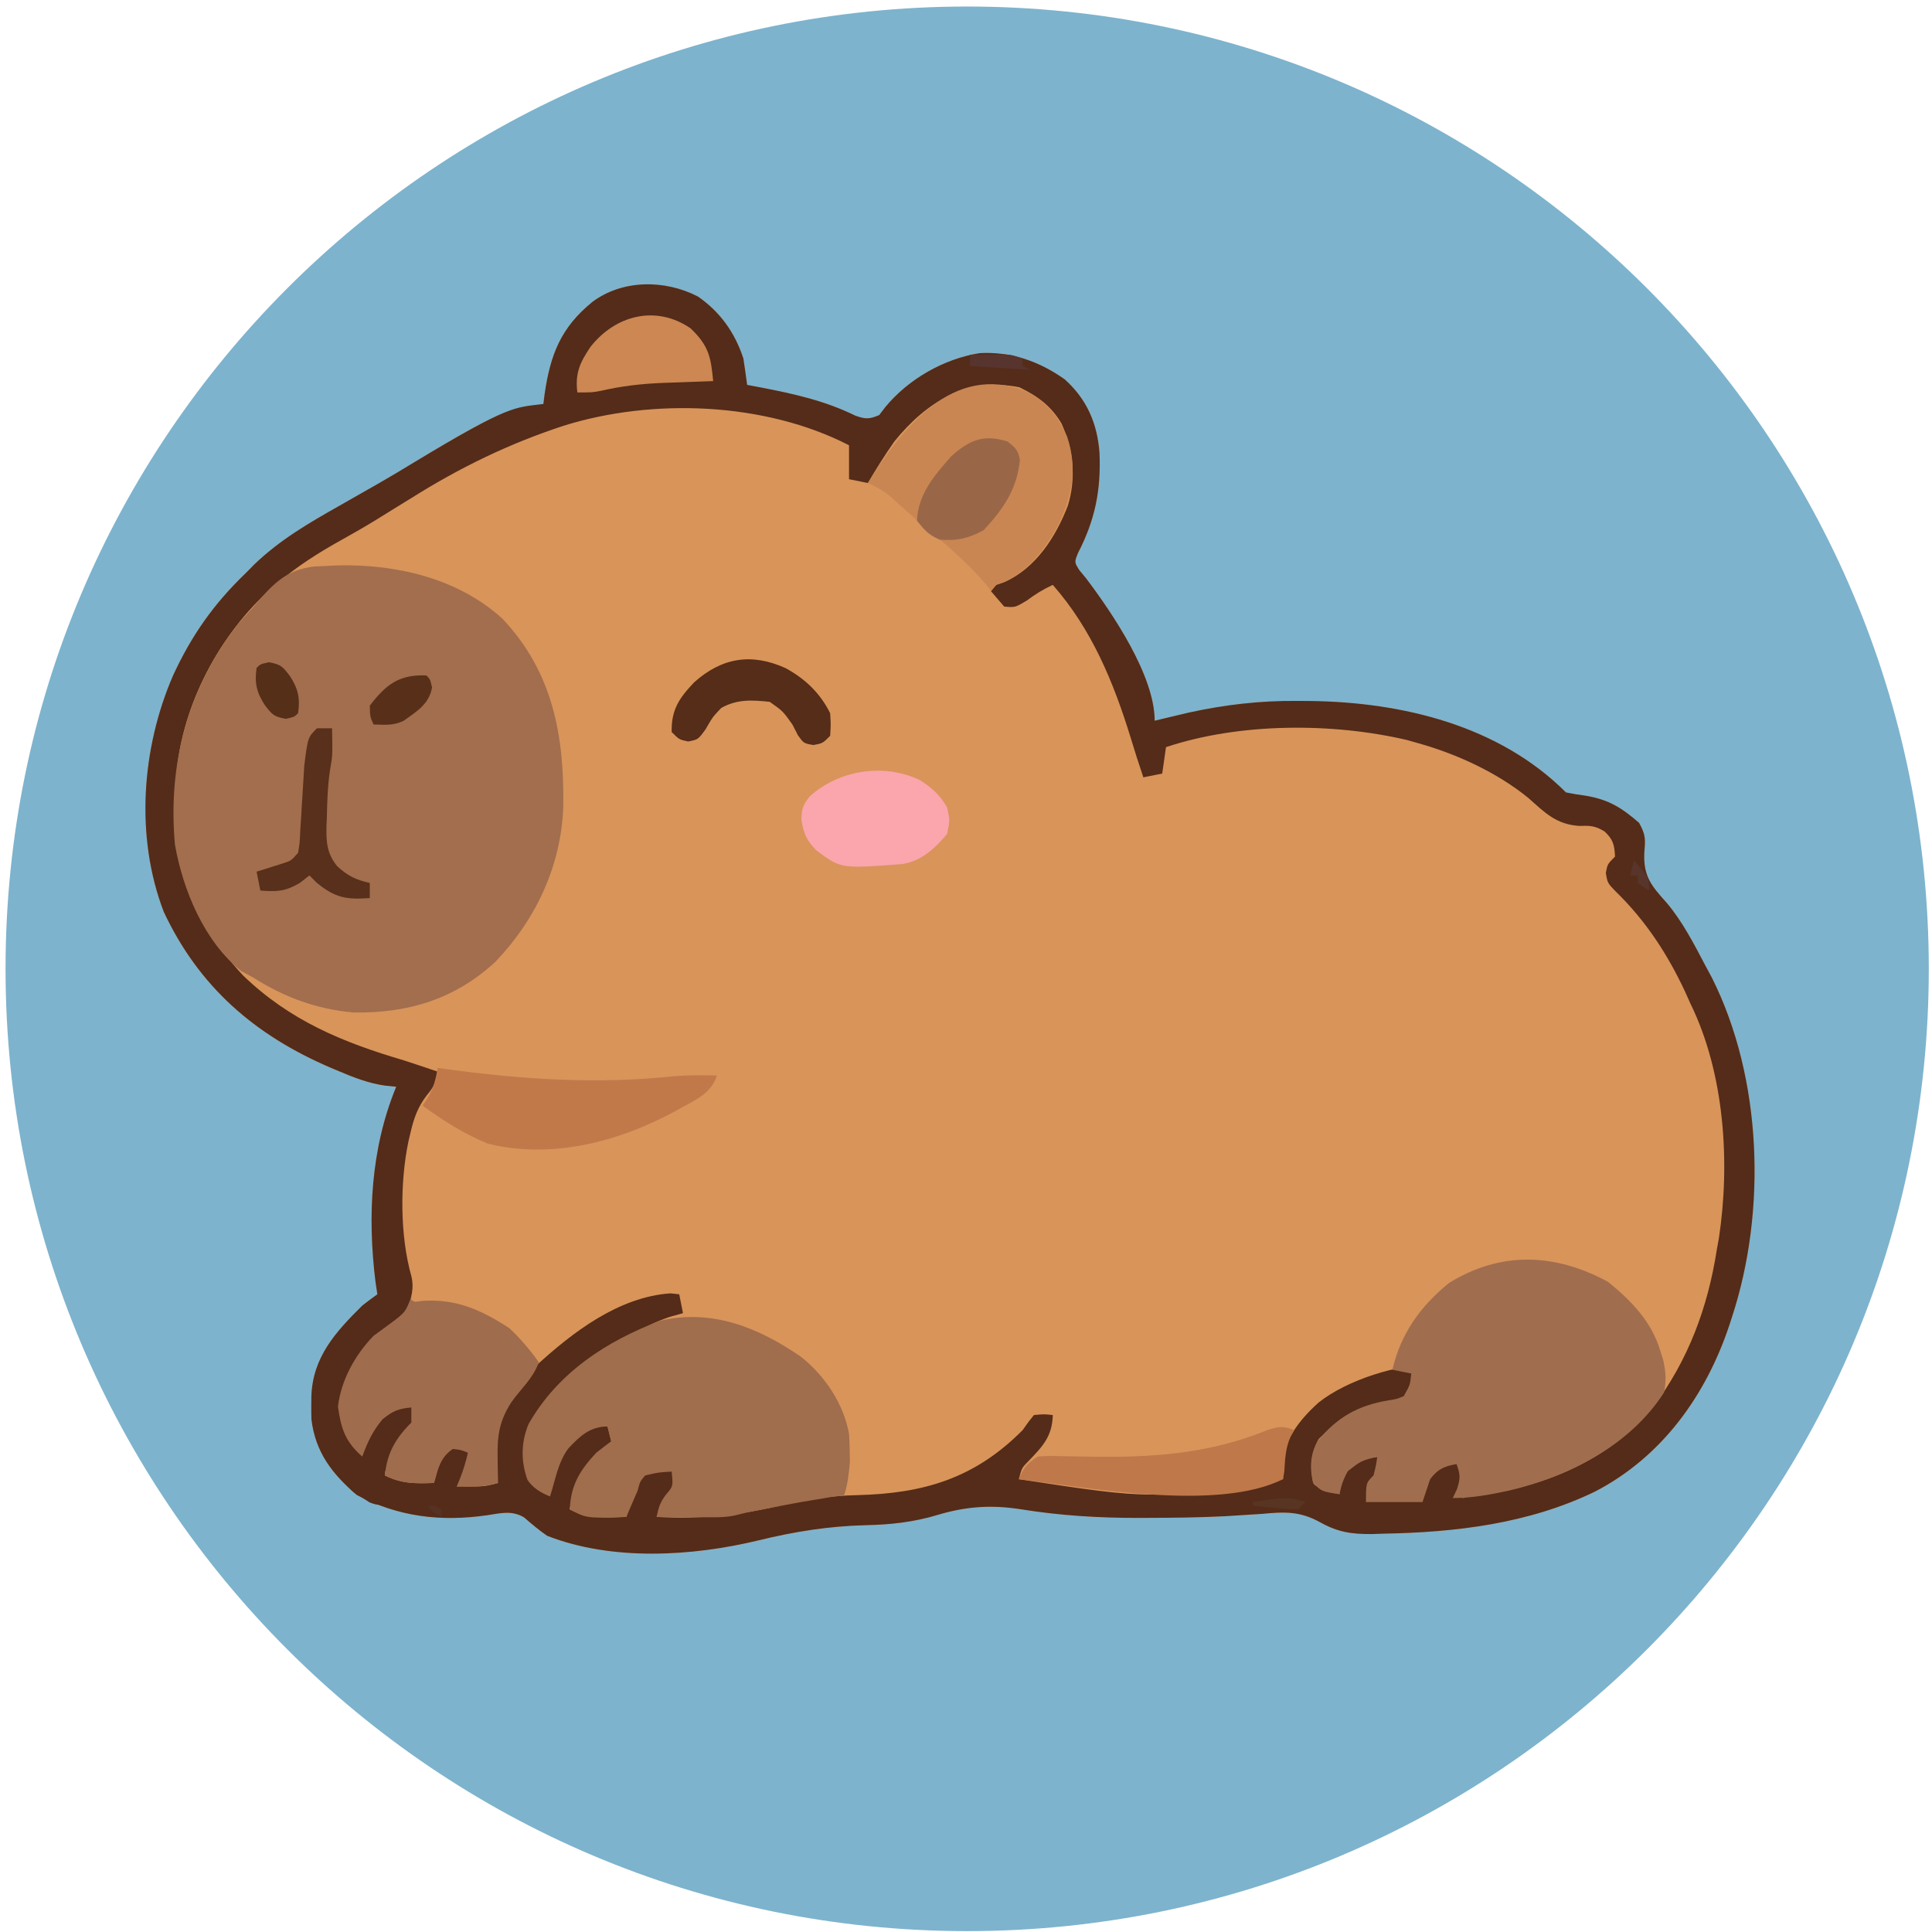
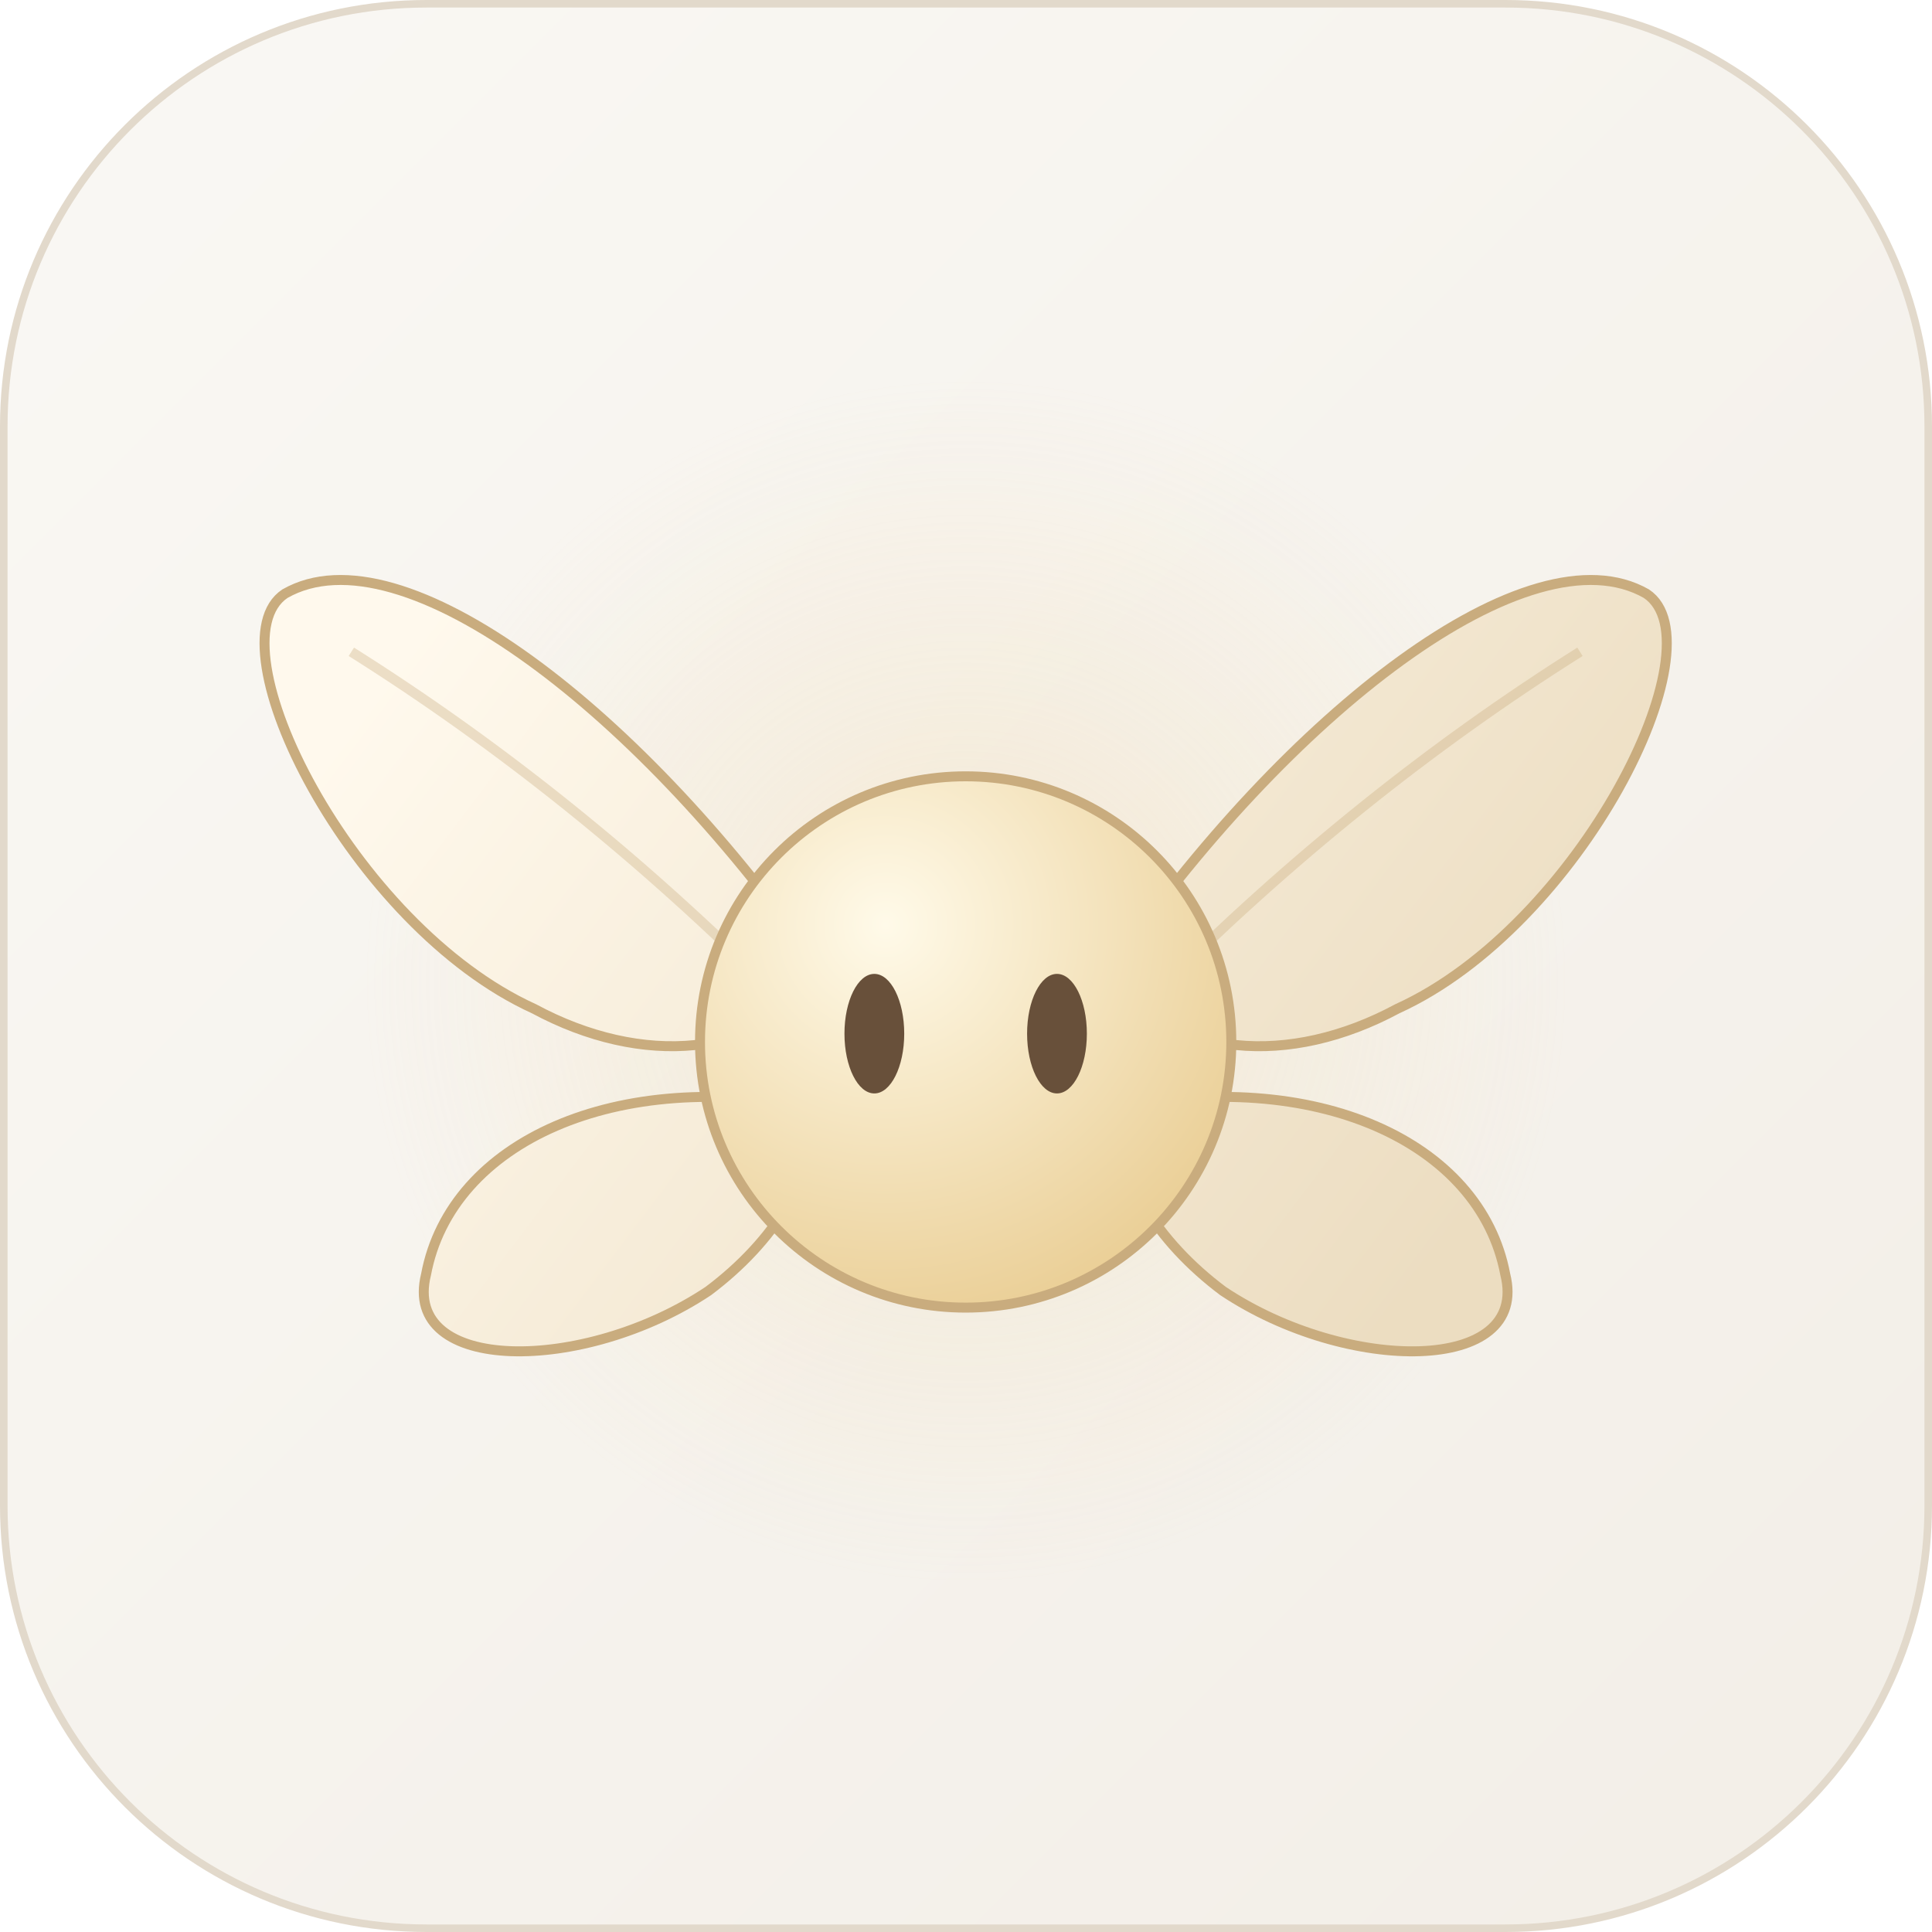
- <svg xmlns="http://www.w3.org/2000/svg" version="1.1" width="512" height="512" id="svg27">
-   <defs id="defs27">
-     <clipPath clipPathUnits="userSpaceOnUse" id="clipPath20">
-       <ellipse style="opacity:0.452;fill:#542c19;stroke-width:1.018" id="ellipse20" cx="-176.69" cy="28.749" rx="254.84" ry="255.018" />
-     </clipPath>
-     <clipPath clipPathUnits="userSpaceOnUse" id="clipPath21">
-       <ellipse style="opacity:0.452;fill:#542c19;stroke-width:1.018" id="ellipse21" cx="-89.69" cy="-141.251" rx="254.84" ry="255.018" />
-     </clipPath>
-     <clipPath clipPathUnits="userSpaceOnUse" id="clipPath22">
-       <ellipse style="opacity:0.452;fill:#542c19;stroke-width:1.018" id="ellipse22" cx="141.31" cy="-142.251" rx="254.84" ry="255.018" />
-     </clipPath>
-     <clipPath clipPathUnits="userSpaceOnUse" id="clipPath23">
-       <ellipse style="opacity:0.452;fill:#542c19;stroke-width:1.018" id="ellipse23" cx="166.31" cy="-133.251" rx="254.84" ry="255.018" />
-     </clipPath>
-     <clipPath clipPathUnits="userSpaceOnUse" id="clipPath24">
-       <ellipse style="opacity:0.452;fill:#542c19;stroke-width:1.018" id="ellipse24" cx="-0.69" cy="162.749" rx="254.84" ry="255.018" />
-     </clipPath>
-     <clipPath clipPathUnits="userSpaceOnUse" id="clipPath25">
-       <ellipse style="opacity:0.452;fill:#542c19;stroke-width:1.018" id="ellipse25" cx="185.06" cy="81.249" rx="254.84" ry="255.018" />
-     </clipPath>
-     <clipPath clipPathUnits="userSpaceOnUse" id="clipPath26">
-       <ellipse style="opacity:0.452;fill:#542c19;stroke-width:1.018" id="ellipse26" cx="143.31" cy="77.749" rx="254.84" ry="255.018" />
-     </clipPath>
-     <clipPath clipPathUnits="userSpaceOnUse" id="clipPath27">
-       <ellipse style="opacity:0.452;fill:#542c19;stroke-width:1.018" id="ellipse27" cx="172.31" cy="63.749" rx="254.84" ry="255.018" />
-     </clipPath>
-     <clipPath clipPathUnits="userSpaceOnUse" id="clipPath28">
-       <ellipse style="opacity:0.452;fill:#542c19;stroke-width:1.018" id="ellipse28" cx="-10.69" cy="139.749" rx="254.84" ry="255.018" />
-     </clipPath>
-     <clipPath clipPathUnits="userSpaceOnUse" id="clipPath29">
-       <ellipse style="opacity:0.452;fill:#542c19;stroke-width:1.018" id="ellipse29" cx="48.123" cy="79.686" rx="254.84" ry="255.018" />
-     </clipPath>
-     <clipPath clipPathUnits="userSpaceOnUse" id="clipPath30">
-       <ellipse style="opacity:0.452;fill:#542c19;stroke-width:1.018" id="ellipse30" cx="73.31" cy="169.749" rx="254.84" ry="255.018" />
-     </clipPath>
-     <clipPath clipPathUnits="userSpaceOnUse" id="clipPath31">
-       <ellipse style="opacity:0.452;fill:#542c19;stroke-width:1.018" id="ellipse31" cx="-86.69" cy="-122.251" rx="254.84" ry="255.018" />
-     </clipPath>
-     <clipPath clipPathUnits="userSpaceOnUse" id="clipPath32">
-       <ellipse style="opacity:0.452;fill:#542c19;stroke-width:1.018" id="ellipse32" cx="12.623" cy="50.061" rx="254.84" ry="255.018" />
-     </clipPath>
-     <clipPath clipPathUnits="userSpaceOnUse" id="clipPath33">
-       <ellipse style="opacity:0.452;fill:#542c19;stroke-width:1.018" id="ellipse33" cx="140.31" cy="-26.251" rx="254.84" ry="255.018" />
-     </clipPath>
-     <clipPath clipPathUnits="userSpaceOnUse" id="clipPath34">
-       <ellipse style="opacity:0.452;fill:#542c19;stroke-width:1.018" id="ellipse34" cx="147.31" cy="-84.251" rx="254.84" ry="255.018" />
-     </clipPath>
-     <clipPath clipPathUnits="userSpaceOnUse" id="clipPath35">
-       <ellipse style="opacity:0.452;fill:#542c19;stroke-width:1.018" id="ellipse35" cx="-15.44" cy="153.124" rx="254.84" ry="255.018" />
-     </clipPath>
-     <clipPath clipPathUnits="userSpaceOnUse" id="clipPath36">
-       <ellipse style="opacity:0.452;fill:#542c19;stroke-width:1.018" id="ellipse36" cx="44.056" cy="-102.81" rx="254.84" ry="255.018" />
-     </clipPath>
-     <clipPath clipPathUnits="userSpaceOnUse" id="clipPath37">
-       <ellipse style="opacity:0.452;fill:#542c19;stroke-width:1.018" id="ellipse37" cx="-169.815" cy="-82.939" rx="254.84" ry="255.018" />
-     </clipPath>
-     <clipPath clipPathUnits="userSpaceOnUse" id="clipPath38">
-       <ellipse style="opacity:0.452;fill:#542c19;stroke-width:1.018" id="ellipse38" cx="166.916" cy="106.917" rx="254.84" ry="255.018" />
-     </clipPath>
-     <clipPath clipPathUnits="userSpaceOnUse" id="clipPath39">
-       <ellipse style="opacity:0.452;fill:#542c19;stroke-width:1.018" id="ellipse39" cx="71.31" cy="178.143" rx="254.84" ry="255.018" />
-     </clipPath>
-     <clipPath clipPathUnits="userSpaceOnUse" id="clipPath40">
-       <ellipse style="opacity:0.452;fill:#542c19;stroke-width:1.018" id="ellipse40" cx="71.31" cy="178.143" rx="254.84" ry="255.018" />
-     </clipPath>
-     <clipPath clipPathUnits="userSpaceOnUse" id="clipPath41">
-       <ellipse style="opacity:0.452;fill:#542c19;stroke-width:1.018" id="ellipse41" cx="256.31" cy="256.749" rx="254.84" ry="255.018" />
-     </clipPath>
+ <svg xmlns="http://www.w3.org/2000/svg" width="512" height="512" viewBox="0 0 512 512" fill="none">
+   <defs>
+     <linearGradient id="surface" x1="0" y1="0" x2="512" y2="512" gradientUnits="userSpaceOnUse">
+       <stop stop-color="#faf8f4" />
+       <stop offset="1" stop-color="#f2eee7" />
+     </linearGradient>
+     <radialGradient id="glow">
+       <stop stop-color="#efd39d" stop-opacity=".32" />
+       <stop offset="1" stop-color="#efd39d" stop-opacity="0" />
+     </radialGradient>
+     <linearGradient id="wing" x1="455" y1="592" x2="570" y2="679" gradientUnits="userSpaceOnUse">
+       <stop stop-color="#fff9ed" />
+       <stop offset="1" stop-color="#ecddc1" />
+     </linearGradient>
+     <radialGradient id="body" cx=".35" cy=".28" r=".85">
+       <stop stop-color="#fffae9" />
+       <stop offset="1" stop-color="#e8ca8d" />
+     </radialGradient>
  </defs>
-   <path d="m 0,0 c 168.96,0 337.92,0 512,0 0,168.96 0,337.92 0,512 -168.96,0 -337.92,0 -512,0 C 0,343.04 0,174.08 0,0 Z" fill="#7db3cd" id="path1" clip-path="url(#clipPath41)" />
-   <path d="m 0,0 c 5.923,4.13 9.775,9.595 12,16.395 0.358,2.33 0.694,4.663 1,7 l 3.734,0.699 c 8.788,1.711 16.84,3.482 24.918,7.445 2.659,0.969 3.771,0.966 6.348,-0.145 l 1.625,-2.125 c 6.133,-7.424 15.501,-12.802 25.027,-14.289 8.312,-0.453 15.752,2.157 22.52,6.953 5.875,5.297 8.627,11.668 9.207,19.496 0.409,9.824 -1.137,17.693 -5.688,26.496 -0.984,2.457 -0.984,2.457 0.328,4.547 l 1.793,2.172 C 109.794,83.884 121,100.431 121,112.395 l 2.422,-0.586 3.328,-0.789 3.234,-0.773 c 9.661,-2.114 18.931,-3.188 28.828,-3.102 l 3.455,0.023 c 24.321,0.31 49.969,6.464 67.733,24.227 1.738,0.358 3.492,0.64 5.25,0.875 6.074,1.024 9.504,3.174 14.125,7.188 1.843,3.331 1.656,4.435 1.375,8.125 -0.23,6.157 1.969,8.636 5.961,13.094 4.252,5.051 7.221,10.903 10.289,16.719 l 1.66,3.082 c 13.403,26.703 14.537,61.869 5.34,89.918 l -0.681,2.114 c -6.227,18.705 -17.878,34.96 -35.624,44.167 -17.584,8.514 -36.835,10.808 -56.133,11.156 l -3.012,0.104 c -5.314,0.031 -8.943,-0.474 -13.617,-3.081 -5.373,-2.986 -9.427,-2.85 -15.434,-2.273 -2.114,0.141 -4.229,0.274 -6.344,0.402 l -3.457,0.218 c -6.897,0.358 -13.794,0.422 -20.699,0.442 l -2.196,0.009 c -10.53,0.018 -20.791,-0.6 -31.209,-2.279 -7.843,-1.24 -14.599,-0.782 -22.221,1.521 -6.295,1.89 -12.394,2.551 -18.934,2.689 -9.748,0.242 -18.841,1.685 -28.31,3.995 -17.738,4.285 -38.855,5.559 -56.131,-1.185 -2.185,-1.506 -4.108,-3.135 -6.109,-4.871 -3.227,-1.927 -6.185,-1.12 -9.777,-0.578 -12.268,1.77 -23.546,0.439 -34.551,-5.363 -6.505,-5.553 -10.967,-11.277 -12.031,-20.055 -0.034,-1.336 -0.044,-2.672 -0.031,-4.008 l 0.019,-2.131 c 0.363,-10.34 6.379,-16.963 13.48,-23.994 1.313,-1.027 2.64,-2.037 4,-3 l -0.488,-3.301 C -87.654,243.657 -86.73,225.696 -80,209.395 l -2.988,-0.305 c -4.352,-0.628 -8.166,-2.113 -12.199,-3.82 l -2.252,-0.946 c -20.066,-8.621 -34.83,-21.412 -44.154,-41.269 -7.622,-19.839 -5.913,-43.407 2.48,-62.698 4.874,-10.563 10.756,-18.915 19.113,-26.962 l 2.395,-2.418 c 6.765,-6.518 14.483,-10.995 22.605,-15.582 1.183,-0.675 2.365,-1.351 3.547,-2.027 2.302,-1.315 4.607,-2.626 6.914,-3.934 3.116,-1.78 6.183,-3.631 9.247,-5.497 25.532,-15.542 27.175,-14.865 35.934,-14.865 l -1.346,-3.02 C -39.184,15.468 -36.435,8.25 -28,1.395 -20.004,-4.576 -8.724,-4.538 0,0 Z" fill="#d9945a" transform="translate(185,78.60547)" id="path2" clip-path="url(#clipPath40)" />
-   <path d="m 0,0 c 5.923,4.13 9.775,9.595 12,16.395 0.358,2.33 0.694,4.663 1,7 l 3.734,0.699 c 8.788,1.711 16.84,3.482 24.918,7.445 2.659,0.969 3.771,0.966 6.348,-0.145 l 1.625,-2.125 c 6.133,-7.424 15.501,-12.802 25.027,-14.289 8.312,-0.453 15.752,2.157 22.52,6.953 5.875,5.297 8.627,11.668 9.207,19.496 0.409,9.824 -1.137,17.693 -5.688,26.496 -0.984,2.457 -0.984,2.457 0.328,4.547 l 1.793,2.172 C 109.794,83.884 121,100.431 121,112.395 l 2.422,-0.586 3.328,-0.789 3.234,-0.773 c 9.661,-2.114 18.931,-3.188 28.828,-3.102 l 3.455,0.023 c 24.321,0.31 49.969,6.464 67.733,24.227 1.738,0.358 3.492,0.64 5.25,0.875 6.074,1.024 9.504,3.174 14.125,7.188 1.843,3.331 1.656,4.435 1.375,8.125 -0.23,6.157 1.969,8.636 5.961,13.094 4.252,5.051 7.221,10.903 10.289,16.719 l 1.66,3.082 c 13.403,26.703 14.537,61.869 5.34,89.918 l -0.681,2.114 c -6.227,18.705 -17.878,34.96 -35.624,44.167 -17.584,8.514 -36.835,10.808 -56.133,11.156 l -3.012,0.104 c -5.314,0.031 -8.943,-0.474 -13.617,-3.081 -5.373,-2.986 -9.427,-2.85 -15.434,-2.273 -2.114,0.141 -4.229,0.274 -6.344,0.402 l -3.457,0.218 c -6.897,0.358 -13.794,0.422 -20.699,0.442 l -2.196,0.009 c -10.53,0.018 -20.791,-0.6 -31.209,-2.279 -7.843,-1.24 -14.599,-0.782 -22.221,1.521 -6.295,1.89 -12.394,2.551 -18.934,2.689 -9.748,0.242 -18.841,1.685 -28.31,3.995 -17.738,4.285 -38.855,5.559 -56.131,-1.185 -2.185,-1.506 -4.108,-3.135 -6.109,-4.871 -3.227,-1.927 -6.185,-1.12 -9.777,-0.578 -12.268,1.77 -23.546,0.439 -34.551,-5.363 -6.505,-5.553 -10.967,-11.277 -12.031,-20.055 -0.034,-1.336 -0.044,-2.672 -0.031,-4.008 l 0.019,-2.131 c 0.363,-10.34 6.379,-16.963 13.48,-23.994 1.313,-1.027 2.64,-2.037 4,-3 l -0.488,-3.301 C -87.654,243.657 -86.73,225.696 -80,209.395 l -2.988,-0.305 c -4.352,-0.628 -8.166,-2.113 -12.199,-3.82 l -2.252,-0.946 c -20.066,-8.621 -34.83,-21.412 -44.154,-41.269 -7.622,-19.839 -5.913,-43.407 2.48,-62.698 4.874,-10.563 10.756,-18.915 19.113,-26.962 l 2.395,-2.418 c 6.765,-6.518 14.483,-10.995 22.605,-15.582 1.183,-0.675 2.365,-1.351 3.547,-2.027 2.302,-1.315 4.607,-2.626 6.914,-3.934 3.116,-1.78 6.183,-3.631 9.247,-5.497 C -49.682,28.472 -48.64,29.436 -41,28.452 l 0.297,-2.402 C -39.184,15.468 -36.435,8.25 -28,1.395 -20.004,-4.576 -8.724,-4.538 0,0 Z m 52,38.395 c -2.496,3.578 -4.808,7.229 -7,11 l -5,-1 v -9 C 17.754,27.943 -12.071,26.835 -35.706,34.243 -50.182,39.006 -63.128,45.298 -76,53.395 c -1.189,0.733 -2.379,1.465 -3.57,2.195 -2.107,1.295 -4.21,2.597 -6.309,3.906 -2.818,1.714 -5.664,3.339 -8.545,4.942 C -100.712,67.946 -106.572,71.631 -112,76.395 l -2.23,1.945 c -13.563,12.652 -23.166,31.509 -24.141,50.148 -0.456,20.156 3.739,36.424 17.828,51.457 12.398,11.941 26.391,17.69 42.543,22.449 3.01,0.973 6.004,1.984 9,3 -0.418,2.822 -1.055,4.066 -2.922,6.293 -2.442,3.181 -3.436,6.182 -4.328,10.02 l -0.512,2.173 c -2.254,10.847 -2.271,24.982 0.789,35.743 0.772,3.255 -0.037,5.541 -1.027,8.772 -2.538,2.529 -5.268,4.543 -8.156,6.66 -5.564,4.578 -6.013,11.706 -6.734,18.921 0.395,4.895 0.113,7.184 2.315,11.519 l 0.676,0.375 0.262,-3.461 c 1.613,-3.744 5.428,-9.081 8.638,-11.664 l 7.878,3.65 c -0.509,4.45 -1.802,6.625 -4.658,10 -1.908,3.148 -6.22,4.094 -6.22,8 4.497,2.248 8.079,2.167 13,2 l 0.48,-1.715 c 0.705,-2.217 1.183,-6.176 2.291,-8.224 2.688,-1 3.372,-1.456 5.684,-1.456 0.688,1.75 2.741,4.031 3.053,6.281 -1.438,2.125 -1.894,2.695 -3.456,4.57 l 0.342,1.43 c 3.87,0.074 4.878,0.161 8.605,-0.886 l -1.861,-2.971 C -55.385,299.889 -50.556,292.094 -43,283.395 c 9.755,-8.961 21.991,-18.321 35.688,-19.25 l 2.312,0.25 1,5 -3.562,1 c -14.966,5.083 -22.704,16.118 -30.38,30.402 -1.815,4.842 -9.284,7.748 -7.214,12.559 1.093,1.872 3.969,-2.441 6.032,-0.275 L -40,317.395 l 0.629,-1.941 c 2.253,-6.325 3.385,-12.262 8.892,-16.269 2.938,-0.938 4.417,0.273 6.479,0.21 l 1,4 -1.391,1.066 c -4.45,3.58 -2.529,8.998 -4.902,14.22 -0.338,2.795 -5.046,0.508 -4.707,2.714 4.861,2.592 9.653,2.187 15,2 0.648,-1.27 -1.396,-2.541 -0.752,-3.812 l 2.3,-2.145 c -0.534,-2.161 0.811,-2.161 1.704,-5.043 l 9.959,-2.748 c 0.939,4.023 -1.237,7.805 -3.597,10.883 L -11,323.395 c 11.663,0.612 21.944,-0.381 33.292,-3.149 6.609,-1.553 13.078,-2.481 19.859,-2.627 C 59.826,317.206 73.366,313.141 86,300.395 l 1.625,-2.266 1.375,-1.734 c 2.688,-0.25 2.688,-0.25 5,0 -0.142,5.669 -2.66,8.276 -6.406,12.168 -1.812,1.846 -1.812,1.846 -2.594,4.832 35.663,5.452 35.663,5.452 70,0 0.279,-1.862 -0.588,-1.081 -0.554,-3.282 0.651,-6.956 4.879,-12.428 9.992,-17.03 7.434,-5.925 21.182,-10.357 30.544,-10.028 -0.25,2.812 -0.51,5.153 -2.26,8.341 -2.926,0.992 -10.971,2.501 -13.998,3.118 -4.63,1.242 -8.276,2.642 -11.724,5.882 l -2.5,2.312 c -2.152,3.856 -2.34,7.369 -1.5,11.688 1.654,2.18 1.654,-0.507 4,0.313 l 3,2.687 -0.706,-3.895 c 1.625,-3.625 3.706,-3.105 5.706,-5.105 2.625,-0.625 4.446,-0.798 6.821,-1.173 -1.875,5.875 -0.921,4.921 -2.046,6.046 L 177,319.395 h 15 l -1.028,-4.96 c 2.216,-5.106 4.557,-3.459 7.028,-5.04 2.188,0.312 4.095,-1.855 5.907,-1.167 l -1.393,10.167 c 1.569,-0.214 0.623,-0.433 2.189,-0.668 1.632,-0.236 3.268,-0.444 4.906,-0.633 16.415,-2.196 32.69,-9.831 43.391,-22.699 9.442,-12.535 14.638,-26.629 17,-42 l 0.517,-2.817 C 273.563,229.51 272.038,205.861 263,187.395 l -1.457,-3.246 c -4.639,-9.92 -10.42,-18.768 -18.32,-26.457 C 241,155.395 241,155.395 240.562,152.707 241,150.395 241,150.395 243,148.395 c -0.158,-3.081 -0.491,-4.524 -2.77,-6.652 -2.575,-1.556 -3.829,-1.561 -6.793,-1.473 -6.061,-0.433 -8.975,-3.472 -13.387,-7.391 C 211.797,126.157 201.202,121.272 191,118.395 l -3.18,-0.902 C 167.989,112.865 143.463,112.907 124,119.395 l -1,7 -5,1 c -1.189,-3.498 -2.309,-7.01 -3.375,-10.547 C 110.076,102.096 104.296,88.101 94,76.395 c -2.586,1.194 -4.631,2.47 -6.938,4.188 C 84,82.395 84,82.395 81.125,82.145 L 77.595,78.039 79,76.395 l 2.219,-0.75 C 89.554,71.898 94.803,63.658 98,55.395 100.25,47.947 99.47,40.713 96.332,33.66 93.589,28.995 89.945,26.325 85.125,24.02 71.339,21.262 60.647,27.734 52,38.395 Z" fill="#542c19" transform="translate(185,78.60547)" id="path3" clip-path="url(#clipPath39)" />
-   <path d="m 0,0 c 15.588,-0.355 31.975,3.379 43.797,14.168 13.358,14.194 16.371,31.027 16.082,49.848 -0.58,15.584 -7.229,29.77 -17.945,40.996 -10.759,9.965 -23.188,13.707 -37.633,13.473 -9.749,-0.835 -18.492,-4.091 -26.695,-9.316 l -3.125,-1.688 c -9.795,-7.879 -15.364,-21.383 -17.52,-33.474 -1.917,-21.315 3.332,-41.191 16.582,-58.276 1.335,-1.538 2.689,-3.059 4.062,-4.562 l 2.152,-2.535 C -15.961,3.885 -12.632,1.076 -6.195,0.305 -4.13,0.204 -2.065,0.102 0,0 Z" fill="#a26e4d" transform="translate(89.39453,149.832)" id="path4" clip-path="url(#clipPath38)" />
-   <path d="m 0,0 c 6.135,4.934 11.624,10.633 13.875,18.312 0.257,0.811 0.513,1.622 0.777,2.457 0.696,3.179 0.838,5.334 0.223,8.543 -9.036,14.081 -25.229,22.283 -41.152,26.039 -4.967,1.068 -9.751,1.961 -14.848,1.961 0.526,-1.114 0.526,-1.114 1.062,-2.25 0.983,-2.882 0.97,-3.962 -0.062,-6.75 -3.28,0.566 -4.973,1.328 -7,4 -0.66,1.98 -1.32,3.96 -2,6 -4.95,0 -9.9,0 -15,0 0,-5 0,-5 2,-7 0.648,-2.571 0.648,-2.571 1,-5 -4.343,1.153 -4.343,1.153 -7.812,3.875 -1.155,2.067 -1.773,3.802 -2.188,6.125 -4.75,-0.75 -4.75,-0.75 -7,-3 -0.947,-4.038 -0.801,-7.609 1.285,-11.23 5.144,-6.245 10.68,-9.326 18.59,-10.645 2.235,-0.346 2.235,-0.346 4.125,-1.125 1.692,-2.983 1.692,-2.983 2,-6 -1.65,-0.33 -3.3,-0.66 -5,-1 2.184,-9.531 7.42,-16.842 15,-23 C -28.299,-8.202 -14.03,-7.576 0,0 Z" fill="#a06e4e" transform="translate(426.125,339.6875)" id="path5" clip-path="url(#clipPath37)" />
-   <path d="m 0,0 c 6.307,4.991 11.316,12.415 12.746,20.441 0.115,1.622 0.175,3.249 0.188,4.875 l 0.043,2.492 c -0.271,3.098 -0.556,6.062 -1.574,8.991 l -2.86,0.264 c -3.476,0.664 -7.071,1.15 -10.546,1.815 L -5.66,39.576 -9.176,40.25 -12.413,40.869 c -1.656,0.334 -3.307,0.699 -4.937,1.141 -2.202,0.499 -4.194,0.545 -6.451,0.529 l -2.559,-0.01 -2.645,-0.025 -2.691,-0.014 c -2.186,-0.012 -4.372,-0.028 -6.559,-0.049 0.546,-2.543 0.932,-3.913 2.562,-6 1.827,-2.131 1.827,-2.131 1.438,-6 -3.438,0.181 -3.438,0.181 -7,1 -1.4,1.628 -1.4,1.628 -2,4 -0.533,1.254 -1.075,2.504 -1.625,3.75 l -1.375,3.25 c -10.558,0.369 -10.558,0.369 -15,-2 0.269,-6.45 2.634,-10.297 7,-15 1.309,-1.032 2.636,-2.042 4,-3 l -1,-4 c -4.775,0.145 -7.212,2.523 -10.352,5.812 -2.781,3.69 -3.468,8.398 -4.882,12.763 -2.424,-0.97 -4.524,-2.209 -5.986,-4.411 -1.786,-4.946 -1.713,-9.888 0.281,-14.758 7.696,-13.552 20.575,-21.992 34.938,-27.406 C -23.605,-12.763 -11.15,-7.71 0,0 Z" fill="#a06d4d" transform="translate(212.2539,359.5586)" id="path6" clip-path="url(#clipPath36)" />
-   <path d="m 0,0 c 5.462,2.722 8.632,6.57 11.062,12.125 2.887,8.728 1.228,16.212 -2.812,24.25 -3.719,6.541 -8.679,12.632 -16,15 l -1.312,1.61 -0.727,-0.938 C -15.216,45.471 -21.615,40.196 -28.127,34.747 -30.841,32.453 -33.473,30.07 -36.102,27.68 -37.886,26.268 -39.686,25.321 -41.75,24.375 -32.608,9.787 -19.291,-7.5 0,0 Z" fill="#ca8652" transform="translate(271.75,103.625)" id="path7" clip-path="url(#clipPath35)" />
-   <path d="M 0,3.536 1,4 2.914,3.754 C 11.903,3.119 18.655,6.196 26,11 c 2.682,2.463 5.73,6.033 7.798,9.027 -1.619,4.421 -4.666,6.865 -7.361,10.692 -3.125,4.96 -3.672,8.732 -3.562,14.594 L 22.93,49.113 23,52 c -3.726,1.047 -7.13,1.074 -11,1 l 0.938,-2.25 C 13.809,48.493 14.477,46.355 15,44 13.163,43.228 13.163,43.228 11,43 7.713,45.149 7.049,48.367 6,52 1.079,52.167 -2.503,52.248 -7,50 -6.436,44.076 -4.187,40.187 0,36 v -4 c -3.406,0.292 -4.932,0.945 -7.625,3.125 -2.681,3.246 -3.915,5.955 -5.375,9.875 -4.478,-3.881 -5.659,-7.464 -6.438,-13.25 0.814,-6.977 4.55,-13.727 9.438,-18.75 1.557,-1.153 3.12,-2.298 4.688,-3.438 3.685,-2.732 3.685,-2.732 5.375,-7 z" fill="#9f6c4d" transform="translate(109,341)" id="path8" clip-path="url(#clipPath34)" />
-   <path d="M 0,0 C 0.641,0.091 1.282,0.182 1.942,0.275 22.078,3.053 42.275,4.377 62.546,2.216 66.373,1.879 70.161,1.937 74,2 72.529,6.6 68.801,8.257 64.812,10.438 63.752,11.026 63.752,11.026 62.671,11.627 47.762,19.641 30.134,24.245 13.332,20.094 7.064,17.564 1.436,13.994 -4,10 -3.526,9.278 -3.051,8.556 -2.562,7.812 -1.047,5.084 -0.526,3.037 0,0 Z" fill="#c2794a" transform="translate(116,283)" id="path9" clip-path="url(#clipPath33)" />
-   <path d="m 0,0 c 3.174,1.978 5.467,4.005 7.312,7.312 0.75,3.375 0.75,3.375 0,7 -3.268,3.884 -6.86,7.24 -12,8 -16.14,1.223 -16.14,1.223 -22.617,-3.613 -2.639,-2.646 -3.392,-4.441 -4.008,-8.137 0.049,-2.922 0.427,-4.009 2.309,-6.293 C -21.299,-2.588 -9.636,-4.526 0,0 Z" fill="#fba5ad" transform="translate(243.6875,206.6875)" id="path10" clip-path="url(#clipPath32)" />
-   <path d="M 0,0 C -0.48,0.845 -0.48,0.845 -0.969,1.707 -2.369,4.822 -2.435,7.701 -2.656,11.074 -2.826,12.027 -2.826,12.027 -3,13 c -17.292,8.646 -51.381,2.257 -70,0 1.37,-3.161 1.989,-3.993 5,-6 3.1,-0.179 3.1,-0.179 6.914,-0.09 1.407,0.023 2.814,0.046 4.221,0.068 1.101,0.022 1.101,0.022 2.224,0.044 16.928,0.303 31.937,-0.666 47.785,-7.131 C -3.968,-1.01 -2.763,-1.097 0,0 Z" fill="#be784a" transform="translate(343,379)" id="path11" clip-path="url(#clipPath31)" />
-   <path d="m 0,0 c 4.861,4.645 5.391,7.638 6,14 -0.614,0.02 -1.228,0.04 -1.861,0.06 -2.838,0.096 -5.676,0.206 -8.514,0.315 -0.966,0.031 -1.931,0.062 -2.926,0.094 -5.669,0.228 -10.999,0.834 -16.53,2.116 C -26,17 -26,17 -30,17 -30.64,11.882 -29.28,9.015 -26.496,4.898 -19.905,-3.465 -9.199,-6.272 0,0 Z" fill="#cc8753" transform="translate(183,87)" id="path12" clip-path="url(#clipPath30)" />
-   <path d="m 0,0 c 5.22,2.846 9.141,6.595 11.812,11.938 0.188,3 0.188,3 0,6 -2,2 -2,2 -4.438,2.438 C 4.812,19.938 4.812,19.938 3.25,17.75 2.776,16.822 2.301,15.894 1.812,14.938 c -2.53,-3.552 -2.53,-3.552 -6,-6 -4.712,-0.509 -8.689,-0.741 -12.875,1.625 -2.271,2.397 -2.271,2.397 -4.125,5.625 -2,2.75 -2,2.75 -4.625,3.25 -2.375,-0.5 -2.375,-0.5 -4.375,-2.5 -0.118,-5.894 1.965,-8.988 5.98,-13.199 C -16.844,-2.827 -8.994,-4.072 0,0 Z" fill="#552d18" transform="translate(208.1875,177.0625)" id="path13" clip-path="url(#clipPath29)" />
-   <path d="M 0,0 C 2.04,1.57 2.908,2.369 3.285,4.945 2.49,12.727 -1.084,17.848 -6.312,23.5 -10.145,25.639 -13.613,26.446 -18,26 c -2.968,-1.297 -3.872,-2.369 -6,-5 0.321,-7.067 4.503,-11.855 9,-17 4.805,-4.323 8.541,-6.026 15,-4 z" fill="#996748" transform="translate(267,117)" id="path14" clip-path="url(#clipPath28)" />
-   <path d="M 0,0 C 1.32,0 2.64,0 4,0 4.126,7.298 4.126,7.298 3.52,10.68 2.849,14.966 2.699,19.167 2.625,23.5 2.588,24.329 2.55,25.158 2.512,26.012 2.451,30.255 2.618,33.115 5.316,36.508 8.169,39.157 10.239,40.125 14,41 c 0,1.32 0,2.64 0,4 -6.129,0.423 -9.047,0.01 -14,-4 -0.66,-0.66 -1.32,-1.32 -2,-2 -0.846,0.66 -1.691,1.32 -2.562,2 -3.872,2.253 -6.04,2.352 -10.438,2 -0.33,-1.65 -0.66,-3.3 -1,-5 0.626,-0.193 1.253,-0.387 1.898,-0.586 1.226,-0.391 1.226,-0.391 2.477,-0.789 1.218,-0.383 1.218,-0.383 2.461,-0.773 C -6.835,35.101 -6.835,35.101 -5,33 -4.567,30.385 -4.567,30.385 -4.438,27.328 -4.363,26.189 -4.288,25.049 -4.211,23.875 -4.107,22.081 -4.107,22.081 -4,20.25 c 0.139,-2.349 0.284,-4.698 0.438,-7.047 0.061,-1.045 0.121,-2.09 0.184,-3.167 C -2.43,2.43 -2.43,2.43 0,0 Z" fill="#58301b" transform="translate(84,193)" id="path15" clip-path="url(#clipPath27)" />
-   <path d="M 0,0 C 1,1 1,1 1.5,3.188 0.719,7.582 -2.488,9.489 -6,12 c -2.709,1.354 -5.009,1.065 -8,1 -0.938,-2.062 -0.938,-2.062 -1,-5 4.334,-5.655 7.81,-8.306 15,-8 z" fill="#58301a" transform="translate(113,179)" id="path16" clip-path="url(#clipPath26)" />
-   <path d="M 0,0 C 3.205,0.583 3.632,1.127 5.562,3.625 7.745,6.991 8.329,9.448 7.75,13.5 c -1,1 -1,1 -3.25,1.5 C 1.295,14.417 0.868,13.873 -1.062,11.375 -3.245,8.009 -3.829,5.552 -3.25,1.5 c 1,-1 1,-1 3.25,-1.5 z" fill="#562f19" transform="translate(71.25,175.5)" id="path17" clip-path="url(#clipPath25)" />
-   <path d="M 0,0 C 1.771,-0.027 3.542,-0.046 5.312,-0.062 6.299,-0.074 7.285,-0.086 8.301,-0.098 11,0 11,0 14,1 c 0,0.66 0,1.32 0,2 0.66,0.33 1.32,0.66 2,1 C 10.72,3.67 5.44,3.34 0,3 0,2.01 0,1.02 0,0 Z" fill="#57342d" transform="translate(257,94)" id="path19" clip-path="url(#clipPath24)" />
-   <path d="M 0,0 C 2.114,0.948 3.738,1.713 5.312,3.438 7.867,5.803 10.773,6.722 14,8 11.525,8.905 10.408,9.168 7.93,8.145 7.252,7.705 6.574,7.265 5.875,6.812 5.192,6.386 4.509,5.959 3.805,5.52 1.814,3.843 0.99,2.384 0,0 Z" fill="#532014" transform="translate(90,390)" id="path23" style="fill:#542c19;fill-opacity:1" clip-path="url(#clipPath23)" />
-   <path d="M 0,0 2,1 V 3 C 2,3 -4.051,-0.259 0,0 Z" fill="#563224" transform="translate(115,399)" id="path24" clip-path="url(#clipPath22)" />
-   <path d="M 0,0 C -0.66,0.66 -1.32,1.32 -2,2 -4.82,1.977 -4.82,1.977 -8.125,1.625 -9.221,1.514 -10.316,1.403 -11.445,1.289 -12.288,1.194 -13.131,1.098 -14,1 c 0,-0.33 0,-0.66 0,-1 9.41,-1.333 9.41,-1.333 14,0 z" fill="#583422" transform="translate(346,398)" id="path25" clip-path="url(#clipPath21)" />
-   <path d="M 0,0 C 4,4.625 4,4.625 4,8 3.01,7.34 2.02,6.68 1,6 1,5.34 1,4.68 1,4 0.34,4 -0.32,4 -1,4 -0.67,2.68 -0.34,1.36 0,0 Z" fill="#58352a" transform="translate(433,228)" id="path27" clip-path="url(#clipPath20)" />
+   <rect x="1" y="1" width="510" height="510" rx="112" fill="url(#surface)" stroke="#e2d9cb" stroke-width="2" />
+   <circle cx="256" cy="260" r="160" fill="url(#glow)" />
+   <g transform="translate(61.3 144.9) scale(2.2) translate(-432 -583)">
+     <g fill="url(#wing)" stroke="#c9ac7e" stroke-width="1.2">
+       <path d="M503.459,634.651C481.459,602.651,452.459,580.651,438.459,588.651C429.459,594.651,446.459,628.651,468.459,638.651C481.459,645.651,495.459,644.651,503.459,634.651Z" />
+       <path d="M537.459,634.651C559.459,602.651,588.459,580.651,602.459,588.651C611.459,594.651,594.459,628.651,572.459,638.651C559.459,645.651,545.459,644.651,537.459,634.651Z" />
+       <path d="M502.459,650.651C478.459,645.651,458.459,654.651,455.459,670.651C452.459,682.651,474.459,682.651,489.459,672.651C497.459,666.651,502.459,658.651,502.459,650.651Z" />
+       <path d="M538.459,650.651C562.459,645.651,582.459,654.651,585.459,670.651C588.459,682.651,566.459,682.651,551.459,672.651C543.459,666.651,538.459,658.651,538.459,650.651Z" />
+     </g>
+     <g fill="none" stroke="#c9ac7e" stroke-width="1.2" opacity=".35">
+       <path d="M446.459,595.651C464.459,606.984,481.459,620.651,497.459,636.651" />
+       <path d="M594.459,595.651C576.459,606.984,559.459,620.651,543.459,636.651" />
+     </g>
+     <circle cx="520.459" cy="642.651" r="32" fill="url(#body)" stroke="#c9ac7e" stroke-width="1.2" />
+     <g fill="#68503a">
+       <ellipse cx="509.459" cy="641.651" rx="3.6" ry="7.2" />
+       <ellipse cx="531.459" cy="641.651" rx="3.6" ry="7.2" />
+     </g>
+   </g>
</svg>
